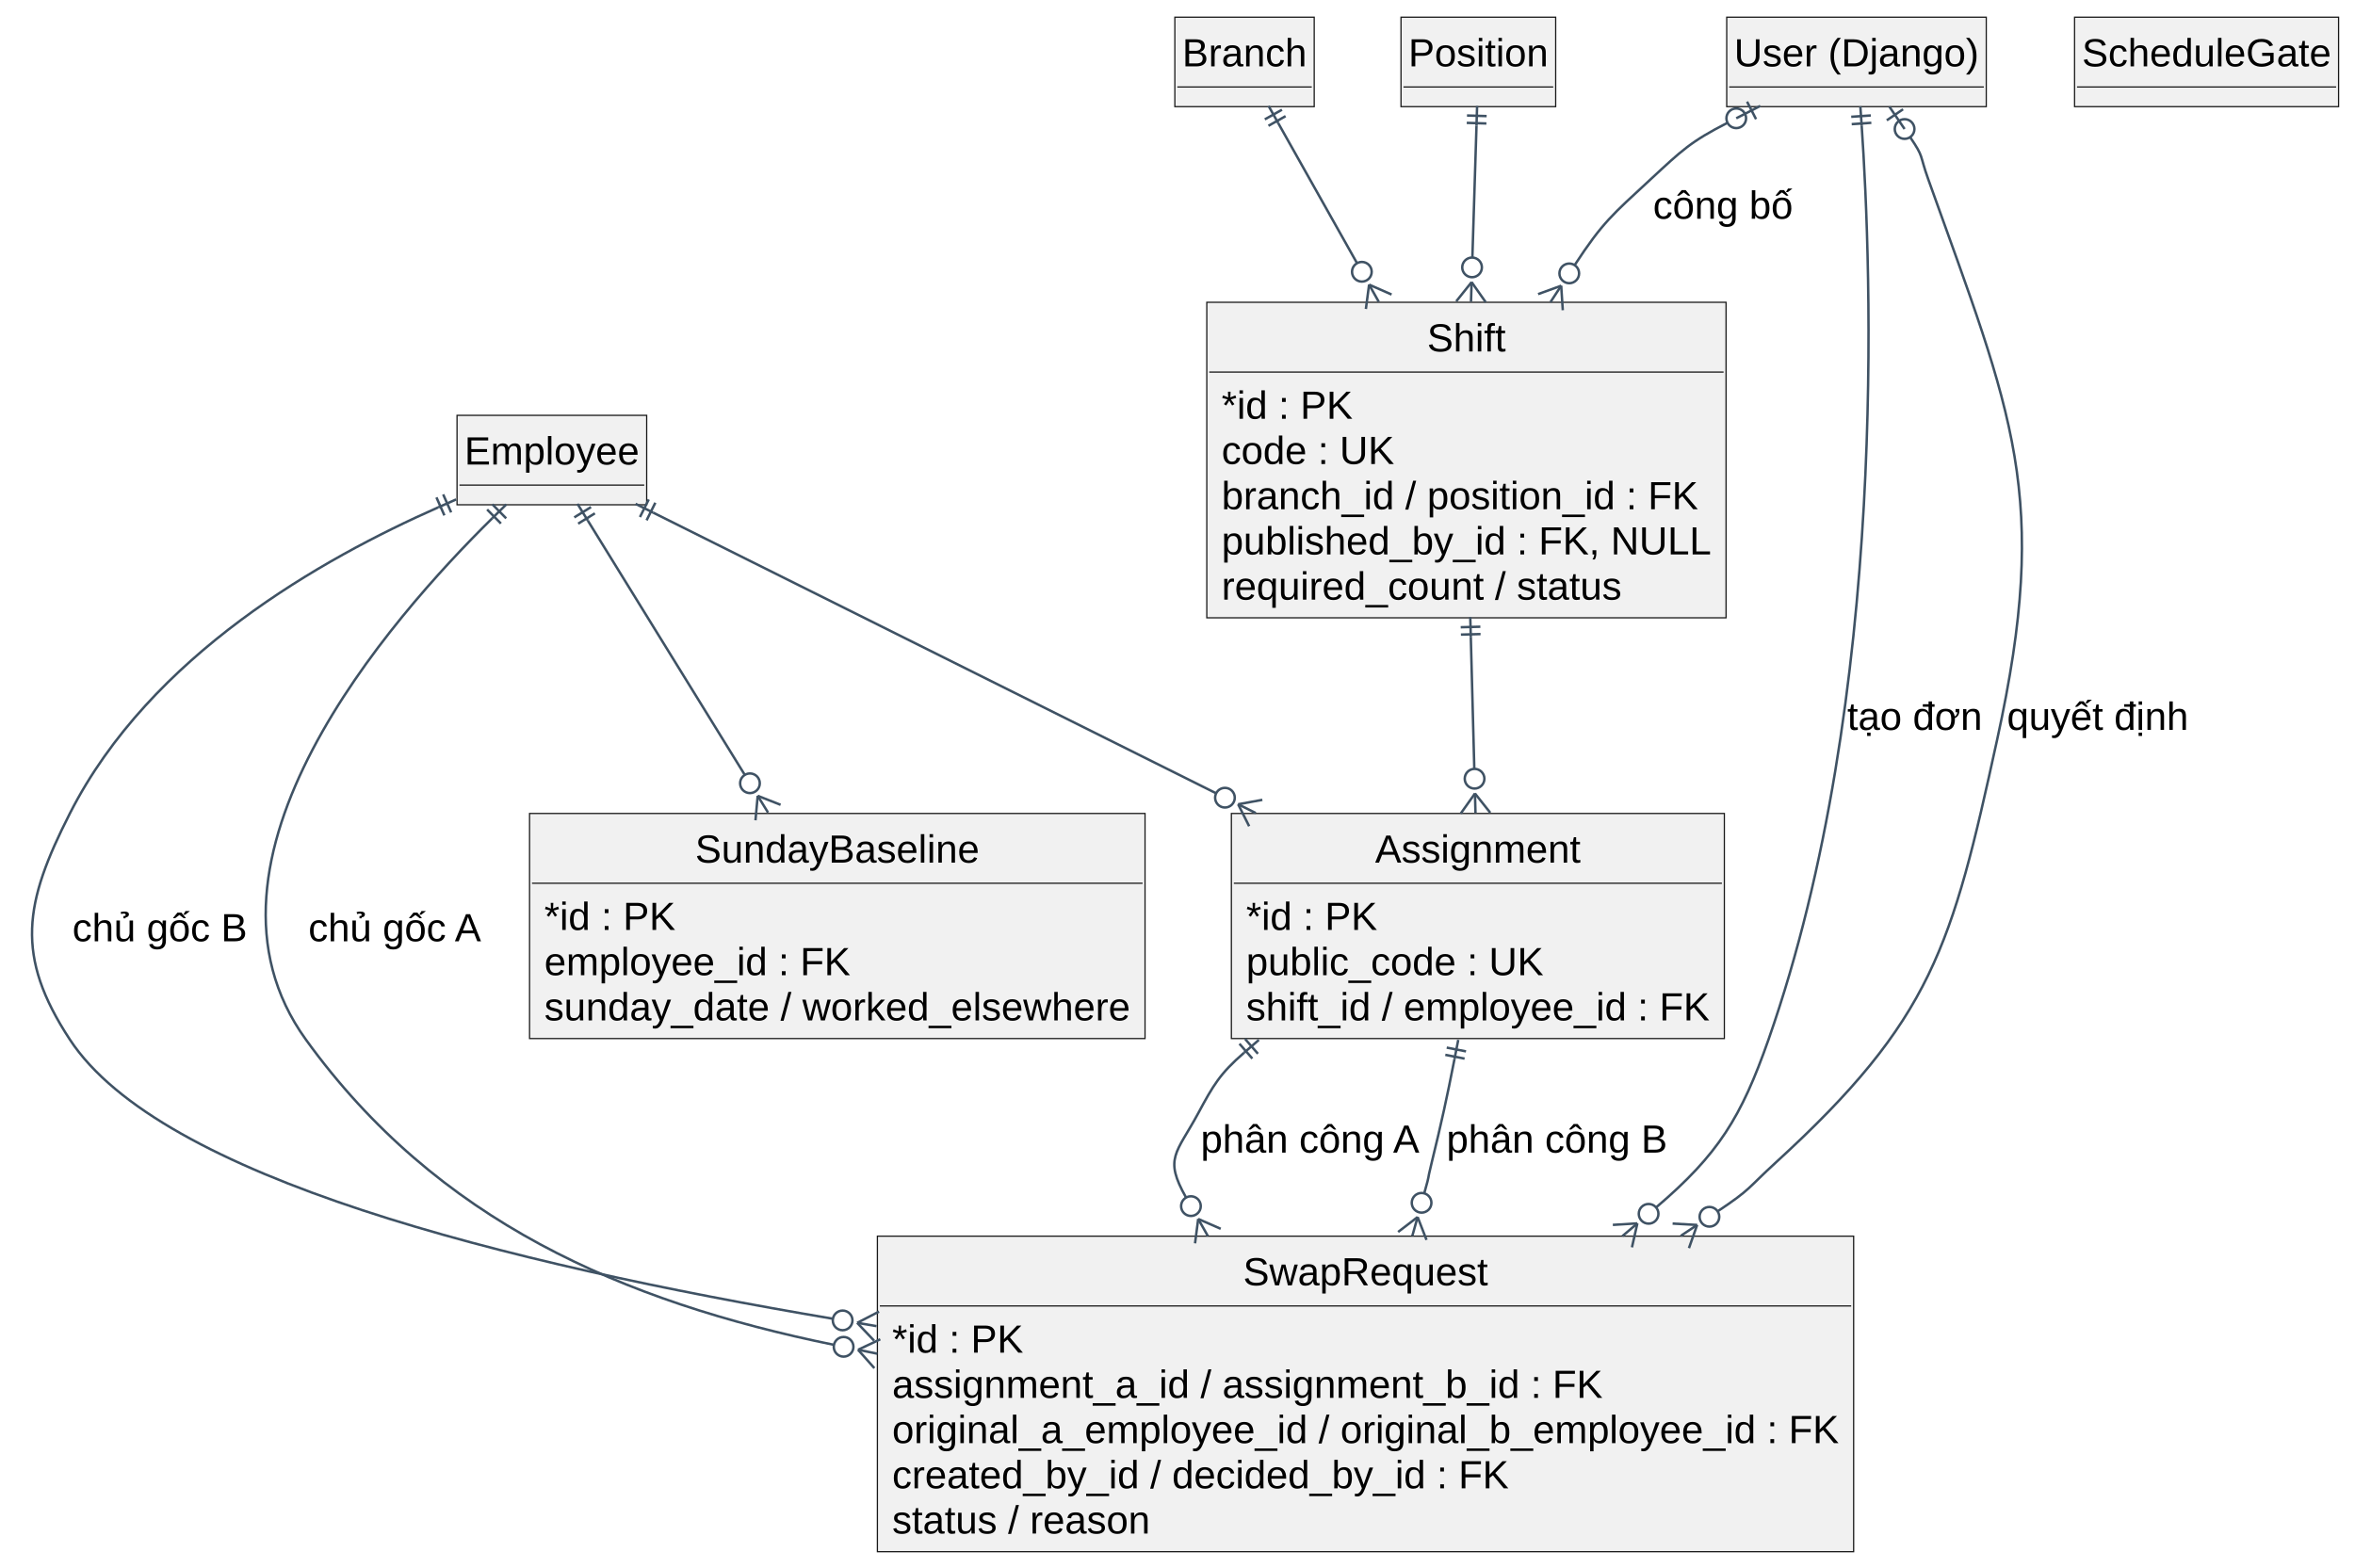
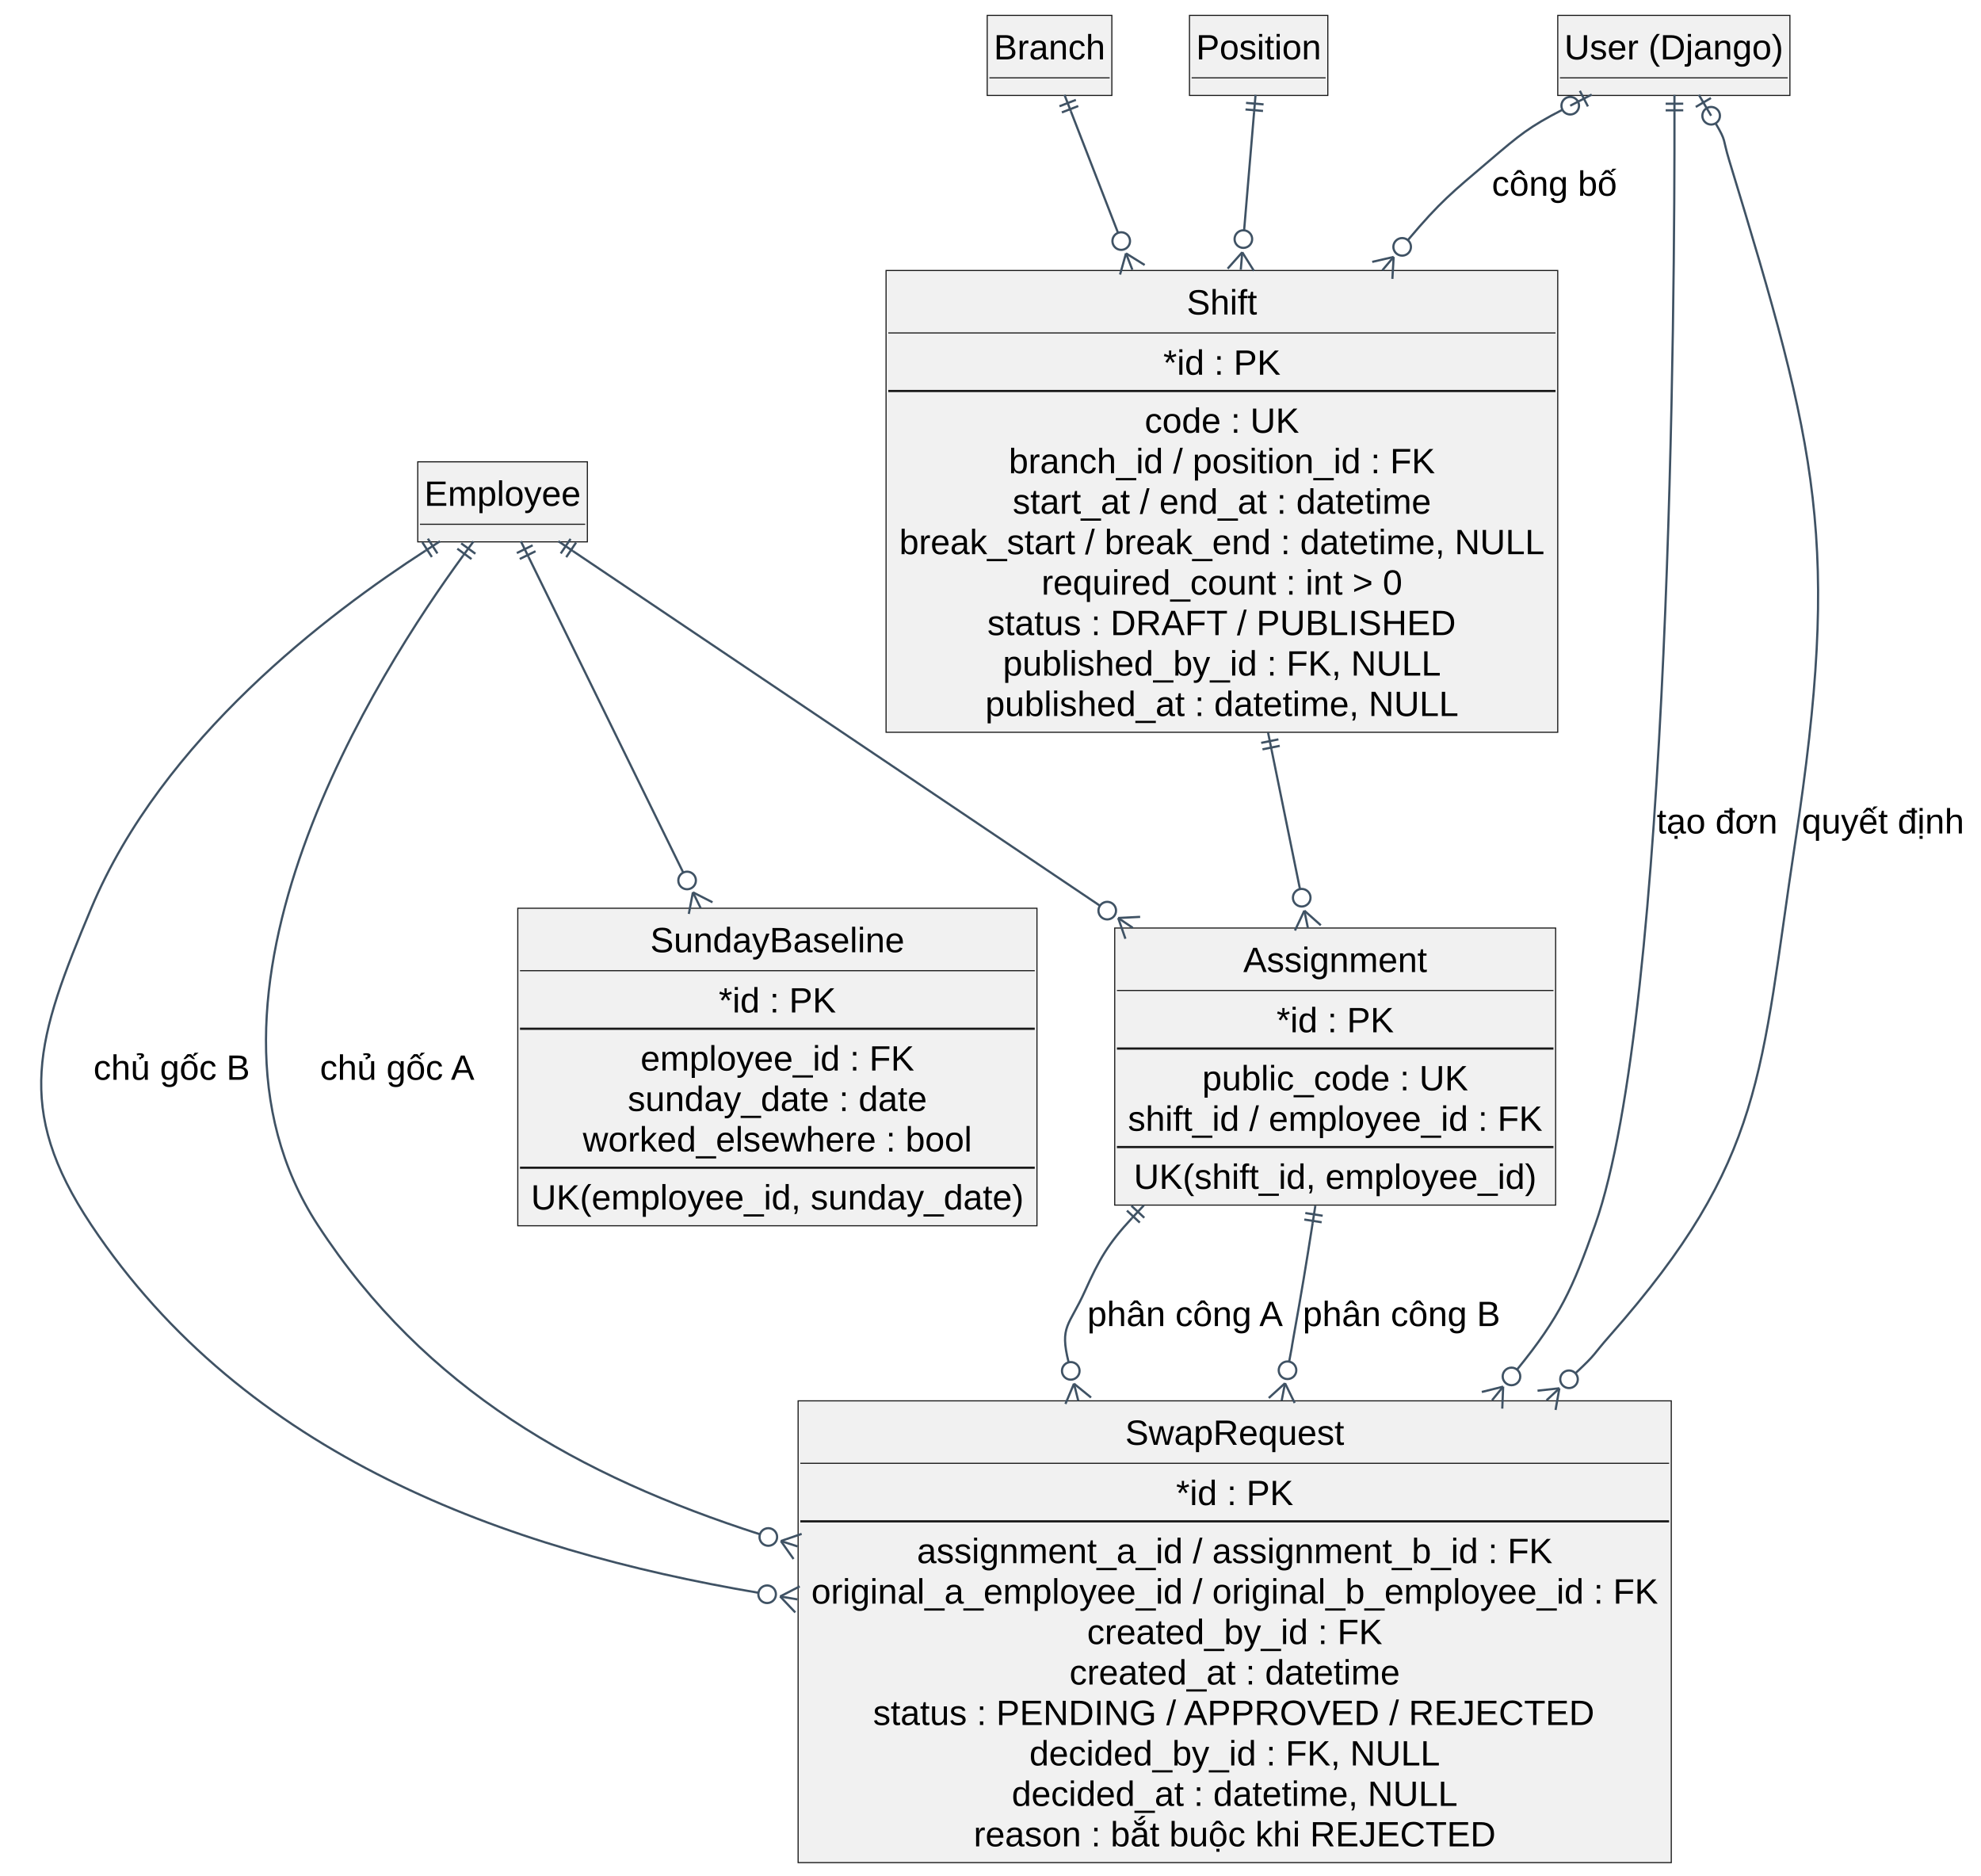
- <svg xmlns="http://www.w3.org/2000/svg" contentStyleType="text/css" data-diagram-type="CLASS" height="638px" preserveAspectRatio="none" style="width:958px;height:638px;background:#FFFFFF;" version="1.1" viewBox="0 0 958 638" width="958px" zoomAndPan="magnify">
+ <svg xmlns="http://www.w3.org/2000/svg" contentStyleType="text/css" data-diagram-type="CLASS" height="853px" preserveAspectRatio="none" style="width:901px;height:853px;background:#FFFFFF;" version="1.1" viewBox="0 0 901 853" width="901px" zoomAndPan="magnify">
  <defs />
  <g>
-     <g class="entity" data-entity="Branch" data-source-line="16" data-uid="ent0002" id="entity_Branch">
-       <rect fill="#F1F1F1" height="36.398" style="stroke:#181818;stroke-width:0.5;" width="56.695" x="477.92" y="7" />
-       <text fill="#000000" font-family="Arial" font-size="16" lengthAdjust="spacing" textLength="50.695" x="480.92" y="27.008">Branch</text>
-       <line style="stroke:#181818;stroke-width:0.5;" x1="478.92" x2="533.615" y1="35.398" y2="35.398" />
-     </g>
-     <g class="entity" data-entity="Position" data-source-line="17" data-uid="ent0003" id="entity_Position">
-       <rect fill="#F1F1F1" height="36.398" style="stroke:#181818;stroke-width:0.5;" width="62.922" x="569.92" y="7" />
-       <text fill="#000000" font-family="Arial" font-size="16" lengthAdjust="spacing" textLength="56.922" x="572.92" y="27.008">Position</text>
-       <line style="stroke:#181818;stroke-width:0.5;" x1="570.92" x2="631.842" y1="35.398" y2="35.398" />
-     </g>
-     <g class="entity" data-entity="Employee" data-source-line="18" data-uid="ent0004" id="entity_Employee">
-       <rect fill="#F1F1F1" height="36.398" style="stroke:#181818;stroke-width:0.5;" width="77.148" x="185.92" y="169" />
-       <text fill="#000000" font-family="Arial" font-size="16" lengthAdjust="spacing" textLength="71.148" x="188.92" y="189.008">Employee</text>
-       <line style="stroke:#181818;stroke-width:0.5;" x1="186.92" x2="262.068" y1="197.398" y2="197.398" />
-     </g>
-     <g class="entity" data-entity="U" data-source-line="19" data-uid="ent0005" id="entity_U">
-       <rect fill="#F1F1F1" height="36.398" style="stroke:#181818;stroke-width:0.5;" width="105.586" x="702.42" y="7" />
-       <text fill="#000000" font-family="Arial" font-size="16" lengthAdjust="spacing" textLength="99.586" x="705.42" y="27.008">User (Django)</text>
-       <line style="stroke:#181818;stroke-width:0.5;" x1="703.42" x2="807.006" y1="35.398" y2="35.398" />
-     </g>
-     <g class="entity" data-entity="Shift" data-source-line="20" data-uid="ent0006" id="entity_Shift">
-       <rect fill="#F1F1F1" height="128.391" style="stroke:#181818;stroke-width:0.5;" width="211.227" x="490.92" y="123" />
-       <text fill="#000000" font-family="Arial" font-size="16" lengthAdjust="spacing" textLength="32.016" x="580.525" y="143.008">Shift</text>
-       <line style="stroke:#181818;stroke-width:0.5;" x1="491.92" x2="701.147" y1="151.398" y2="151.398" />
-       <text fill="#000000" font-family="Arial" font-size="16" lengthAdjust="spacing" textLength="53.359" x="496.92" y="170.406">*id : PK</text>
-       <text fill="#000000" font-family="Arial" font-size="16" lengthAdjust="spacing" textLength="70.258" x="496.92" y="188.805">code : UK</text>
-       <text fill="#000000" font-family="Arial" font-size="16" lengthAdjust="spacing" textLength="193.891" x="496.92" y="207.203">branch_id / position_id : FK</text>
-       <text fill="#000000" font-family="Arial" font-size="16" lengthAdjust="spacing" textLength="199.227" x="496.92" y="225.602">published_by_id : FK, NULL</text>
-       <text fill="#000000" font-family="Arial" font-size="16" lengthAdjust="spacing" textLength="162.766" x="496.92" y="244">required_count / status</text>
-     </g>
-     <g class="entity" data-entity="Assignment" data-source-line="27" data-uid="ent0007" id="entity_Assignment">
-       <rect fill="#F1F1F1" height="91.594" style="stroke:#181818;stroke-width:0.5;" width="200.539" x="500.92" y="331" />
-       <text fill="#000000" font-family="Arial" font-size="16" lengthAdjust="spacing" textLength="83.594" x="559.393" y="351.008">Assignment</text>
-       <line style="stroke:#181818;stroke-width:0.5;" x1="501.92" x2="700.459" y1="359.398" y2="359.398" />
-       <text fill="#000000" font-family="Arial" font-size="16" lengthAdjust="spacing" textLength="53.359" x="506.92" y="378.406">*id : PK</text>
-       <text fill="#000000" font-family="Arial" font-size="16" lengthAdjust="spacing" textLength="120.961" x="506.92" y="396.805">public_code : UK</text>
-       <text fill="#000000" font-family="Arial" font-size="16" lengthAdjust="spacing" textLength="188.539" x="506.92" y="415.203">shift_id / employee_id : FK</text>
-     </g>
-     <g class="entity" data-entity="SwapRequest" data-source-line="32" data-uid="ent0008" id="entity_SwapRequest">
-       <rect fill="#F1F1F1" height="128.391" style="stroke:#181818;stroke-width:0.5;" width="397.133" x="356.92" y="503" />
-       <text fill="#000000" font-family="Arial" font-size="16" lengthAdjust="spacing" textLength="99.617" x="505.678" y="523.008">SwapRequest</text>
-       <line style="stroke:#181818;stroke-width:0.5;" x1="357.92" x2="753.053" y1="531.398" y2="531.398" />
-       <text fill="#000000" font-family="Arial" font-size="16" lengthAdjust="spacing" textLength="53.359" x="362.92" y="550.406">*id : PK</text>
-       <text fill="#000000" font-family="Arial" font-size="16" lengthAdjust="spacing" textLength="289.055" x="362.92" y="568.805">assignment_a_id / assignment_b_id : FK</text>
-       <text fill="#000000" font-family="Arial" font-size="16" lengthAdjust="spacing" textLength="385.133" x="362.92" y="587.203">original_a_employee_id / original_b_employee_id : FK</text>
-       <text fill="#000000" font-family="Arial" font-size="16" lengthAdjust="spacing" textLength="250.828" x="362.92" y="605.602">created_by_id / decided_by_id : FK</text>
-       <text fill="#000000" font-family="Arial" font-size="16" lengthAdjust="spacing" textLength="104.945" x="362.92" y="624">status / reason</text>
-     </g>
-     <g class="entity" data-entity="SundayBaseline" data-source-line="39" data-uid="ent0009" id="entity_SundayBaseline">
-       <rect fill="#F1F1F1" height="91.594" style="stroke:#181818;stroke-width:0.5;" width="250.375" x="215.42" y="331" />
-       <text fill="#000000" font-family="Arial" font-size="16" lengthAdjust="spacing" textLength="115.641" x="282.787" y="351.008">SundayBaseline</text>
-       <line style="stroke:#181818;stroke-width:0.5;" x1="216.42" x2="464.795" y1="359.398" y2="359.398" />
-       <text fill="#000000" font-family="Arial" font-size="16" lengthAdjust="spacing" textLength="53.359" x="221.42" y="378.406">*id : PK</text>
-       <text fill="#000000" font-family="Arial" font-size="16" lengthAdjust="spacing" textLength="124.508" x="221.42" y="396.805">employee_id : FK</text>
-       <text fill="#000000" font-family="Arial" font-size="16" lengthAdjust="spacing" textLength="238.375" x="221.42" y="415.203">sunday_date / worked_elsewhere</text>
-     </g>
-     <g class="entity" data-entity="ScheduleGate" data-source-line="44" data-uid="ent0010" id="entity_ScheduleGate">
-       <rect fill="#F1F1F1" height="36.398" style="stroke:#181818;stroke-width:0.5;" width="107.406" x="843.92" y="7" />
-       <text fill="#000000" font-family="Arial" font-size="16" lengthAdjust="spacing" textLength="101.406" x="846.92" y="27.008">ScheduleGate</text>
-       <line style="stroke:#181818;stroke-width:0.5;" x1="844.92" x2="950.326" y1="35.398" y2="35.398" />
-     </g>
-     <g class="link" data-entity-1="Branch" data-entity-2="Shift" data-source-line="47" data-uid="lnk11" id="link_Branch_Shift">
-       <path codeLine="47" d="M519.971,50.093 C530.671,69.123 535.835,78.302 552.035,107.102" fill="none" id="Branch-Shift" style="stroke:#3F5264;stroke-width:1;" />
-       <line style="stroke:#3F5264;stroke-width:1;" x1="514.524" x2="521.497" y1="48.567" y2="44.646" />
-       <line style="stroke:#3F5264;stroke-width:1;" x1="515.994" x2="522.967" y1="51.182" y2="47.261" />
-       <line style="stroke:#3F5264;stroke-width:1;" x1="519.971" x2="516.05" y1="50.093" y2="43.12" />
-       <line style="stroke:#3F5264;stroke-width:1;" x1="556.938" x2="566.09" y1="115.817" y2="119.848" />
-       <line style="stroke:#3F5264;stroke-width:1;" x1="556.938" x2="555.63" y1="115.817" y2="125.732" />
-       <line style="stroke:#3F5264;stroke-width:1;" x1="556.938" x2="560.86" y1="115.817" y2="122.79" />
-       <ellipse cx="553.996" cy="110.588" fill="none" rx="4" ry="4" style="stroke:#3F5264;stroke-width:1;" />
-     </g>
-     <g class="link" data-entity-1="Position" data-entity-2="Shift" data-source-line="48" data-uid="lnk12" id="link_Position_Shift">
-       <path codeLine="48" d="M600.632,51.116 C600.042,70.146 599.852,75.999 598.952,104.799" fill="none" id="Position-Shift" style="stroke:#3F5264;stroke-width:1;" />
-       <line style="stroke:#3F5264;stroke-width:1;" x1="596.758" x2="604.754" y1="46.994" y2="47.242" />
-       <line style="stroke:#3F5264;stroke-width:1;" x1="596.665" x2="604.661" y1="49.993" y2="50.241" />
-       <line style="stroke:#3F5264;stroke-width:1;" x1="600.632" x2="600.88" y1="51.116" y2="43.12" />
-       <line style="stroke:#3F5264;stroke-width:1;" x1="598.64" x2="604.387" y1="114.794" y2="122.977" />
-       <line style="stroke:#3F5264;stroke-width:1;" x1="598.64" x2="592.393" y1="114.794" y2="122.603" />
-       <line style="stroke:#3F5264;stroke-width:1;" x1="598.64" x2="598.39" y1="114.794" y2="122.79" />
-       <ellipse cx="598.827" cy="108.797" fill="none" rx="4" ry="4" style="stroke:#3F5264;stroke-width:1;" />
-     </g>
-     <g class="link" data-entity-1="U" data-entity-2="Shift" data-source-line="49" data-uid="lnk13" id="link_U_Shift">
-       <path codeLine="49" d="M702.739,49.957 C687.699,57.687 684.41,60.96 671.42,73 C655.96,87.33 651.995,90.381 640.555,107.891" fill="none" id="U-Shift" style="stroke:#3F5264;stroke-width:1;" />
-       <line style="stroke:#3F5264;stroke-width:1;" x1="706.297" x2="716.08" y1="48.128" y2="43.1" />
-       <ellipse cx="706.297" cy="48.128" fill="none" rx="4" ry="4" style="stroke:#3F5264;stroke-width:1;" />
-       <line style="stroke:#3F5264;stroke-width:1;" x1="710.694" x2="714.351" y1="41.371" y2="48.486" />
-       <line style="stroke:#3F5264;stroke-width:1;" x1="635.086" x2="635.733" y1="116.263" y2="126.242" />
-       <line style="stroke:#3F5264;stroke-width:1;" x1="635.086" x2="625.687" y1="116.263" y2="119.678" />
-       <line style="stroke:#3F5264;stroke-width:1;" x1="635.086" x2="630.71" y1="116.263" y2="122.96" />
-       <ellipse cx="638.367" cy="111.24" fill="none" rx="4" ry="4" style="stroke:#3F5264;stroke-width:1;" />
-       <text fill="#000000" font-family="Arial" font-size="16" lengthAdjust="spacing" textLength="56.938" x="672.42" y="89.008">công bố</text>
-     </g>
-     <g class="link" data-entity-1="Shift" data-entity-2="Assignment" data-source-line="50" data-uid="lnk14" id="link_Shift_Assignment">
-       <path codeLine="50" d="M598.311,259.117 C599.001,285.257 599.098,288.986 599.738,312.866" fill="none" id="Shift-Assignment" style="stroke:#3F5264;stroke-width:1;" />
-       <line style="stroke:#3F5264;stroke-width:1;" x1="594.207" x2="602.204" y1="255.224" y2="255.013" />
-       <line style="stroke:#3F5264;stroke-width:1;" x1="594.286" x2="602.283" y1="258.223" y2="258.012" />
-       <line style="stroke:#3F5264;stroke-width:1;" x1="598.311" x2="598.1" y1="259.117" y2="251.12" />
-       <line style="stroke:#3F5264;stroke-width:1;" x1="600.006" x2="606.218" y1="322.863" y2="330.699" />
-       <line style="stroke:#3F5264;stroke-width:1;" x1="600.006" x2="594.222" y1="322.863" y2="331.021" />
-       <line style="stroke:#3F5264;stroke-width:1;" x1="600.006" x2="600.22" y1="322.863" y2="330.86" />
-       <ellipse cx="599.845" cy="316.865" fill="none" rx="4" ry="4" style="stroke:#3F5264;stroke-width:1;" />
-     </g>
-     <g class="link" data-entity-1="Employee" data-entity-2="Assignment" data-source-line="51" data-uid="lnk15" id="link_Employee_Assignment">
-       <path codeLine="51" d="M265.7,208.59 C322.159,236.74 413.572,282.327 494.722,322.797" fill="none" id="Employee-Assignment" style="stroke:#3F5264;stroke-width:1;" />
-       <line style="stroke:#3F5264;stroke-width:1;" x1="260.335" x2="263.904" y1="210.385" y2="203.225" />
-       <line style="stroke:#3F5264;stroke-width:1;" x1="263.02" x2="266.589" y1="211.723" y2="204.564" />
-       <line style="stroke:#3F5264;stroke-width:1;" x1="265.7" x2="258.54" y1="208.59" y2="205.02" />
-       <line style="stroke:#3F5264;stroke-width:1;" x1="503.671" x2="513.508" y1="327.26" y2="325.461" />
-       <line style="stroke:#3F5264;stroke-width:1;" x1="503.671" x2="508.152" y1="327.26" y2="336.199" />
-       <line style="stroke:#3F5264;stroke-width:1;" x1="503.671" x2="510.83" y1="327.26" y2="330.83" />
-       <ellipse cx="498.301" cy="324.582" fill="none" rx="4" ry="4" style="stroke:#3F5264;stroke-width:1;" />
-     </g>
-     <g class="link" data-entity-1="Employee" data-entity-2="SundayBaseline" data-source-line="52" data-uid="lnk16" id="link_Employee_SundayBaseline">
-       <path codeLine="52" d="M239.12,211.829 C256.46,239.939 278.007,274.852 302.977,315.312" fill="none" id="Employee-SundayBaseline" style="stroke:#3F5264;stroke-width:1;" />
-       <line style="stroke:#3F5264;stroke-width:1;" x1="233.616" x2="240.424" y1="210.524" y2="206.324" />
-       <line style="stroke:#3F5264;stroke-width:1;" x1="235.191" x2="242" y1="213.078" y2="208.878" />
-       <line style="stroke:#3F5264;stroke-width:1;" x1="239.12" x2="234.92" y1="211.829" y2="205.02" />
-       <line style="stroke:#3F5264;stroke-width:1;" x1="308.228" x2="317.536" y1="323.822" y2="327.479" />
-       <line style="stroke:#3F5264;stroke-width:1;" x1="308.228" x2="307.324" y1="323.822" y2="333.781" />
-       <line style="stroke:#3F5264;stroke-width:1;" x1="308.228" x2="312.43" y1="323.822" y2="330.63" />
-       <ellipse cx="305.077" cy="318.716" fill="none" rx="4" ry="4" style="stroke:#3F5264;stroke-width:1;" />
-     </g>
-     <g class="link" data-entity-1="Assignment" data-entity-2="SwapRequest" data-source-line="53" data-uid="lnk17" id="link_Assignment_SwapRequest">
-       <path codeLine="53" d="M506.07,428.375 C496.19,436.955 493.55,441.63 487.42,453 C478.56,469.43 473.372,471.186 482.492,487.296" fill="none" id="Assignment-SwapRequest" style="stroke:#3F5264;stroke-width:1;" />
-       <line style="stroke:#3F5264;stroke-width:1;" x1="506.467" x2="511.713" y1="422.733" y2="428.773" />
-       <line style="stroke:#3F5264;stroke-width:1;" x1="504.202" x2="509.447" y1="424.7" y2="430.74" />
-       <line style="stroke:#3F5264;stroke-width:1;" x1="506.07" x2="512.11" y1="428.375" y2="423.13" />
-       <line style="stroke:#3F5264;stroke-width:1;" x1="487.419" x2="496.581" y1="495.998" y2="500.004" />
-       <line style="stroke:#3F5264;stroke-width:1;" x1="487.419" x2="486.139" y1="495.998" y2="505.916" />
-       <line style="stroke:#3F5264;stroke-width:1;" x1="487.419" x2="491.36" y1="495.998" y2="502.96" />
-       <ellipse cx="484.463" cy="490.777" fill="none" rx="4" ry="4" style="stroke:#3F5264;stroke-width:1;" />
-       <text fill="#000000" font-family="Arial" font-size="16" lengthAdjust="spacing" textLength="89.852" x="488.42" y="469.008">phân công A</text>
-     </g>
-     <g class="link" data-entity-1="Assignment" data-entity-2="SwapRequest" data-source-line="54" data-uid="lnk18" id="link_Assignment_SwapRequest">
-       <path codeLine="54" d="M591.673,430.971 C588.573,446.801 586.38,456.83 582.42,473 C580.04,482.72 582.161,475.606 579.371,485.576" fill="none" id="Assignment-SwapRequest-1" style="stroke:#3F5264;stroke-width:1;" />
-       <line style="stroke:#3F5264;stroke-width:1;" x1="588.516" x2="596.367" y1="426.277" y2="427.814" />
-       <line style="stroke:#3F5264;stroke-width:1;" x1="587.939" x2="595.79" y1="429.221" y2="430.758" />
-       <line style="stroke:#3F5264;stroke-width:1;" x1="591.673" x2="593.21" y1="430.971" y2="423.12" />
-       <line style="stroke:#3F5264;stroke-width:1;" x1="576.676" x2="580.298" y1="495.206" y2="504.527" />
-       <line style="stroke:#3F5264;stroke-width:1;" x1="576.676" x2="568.742" y1="495.206" y2="501.293" />
-       <line style="stroke:#3F5264;stroke-width:1;" x1="576.676" x2="574.52" y1="495.206" y2="502.91" />
-       <ellipse cx="578.293" cy="489.428" fill="none" rx="4" ry="4" style="stroke:#3F5264;stroke-width:1;" />
-       <text fill="#000000" font-family="Arial" font-size="16" lengthAdjust="spacing" textLength="89.852" x="588.42" y="469.008">phân công B</text>
-     </g>
-     <g class="link" data-entity-1="Employee" data-entity-2="SwapRequest" data-source-line="55" data-uid="lnk19" id="link_Employee_SwapRequest">
-       <path codeLine="55" d="M200.253,210.876 C158.873,251.666 72,350.38 124.42,423 C177.77,496.91 253.215,529.623 339.255,547.223" fill="none" id="Employee-SwapRequest" style="stroke:#3F5264;stroke-width:1;" />
-       <line style="stroke:#3F5264;stroke-width:1;" x1="200.293" x2="205.909" y1="205.219" y2="210.917" />
-       <line style="stroke:#3F5264;stroke-width:1;" x1="198.157" x2="203.773" y1="207.325" y2="213.023" />
-       <line style="stroke:#3F5264;stroke-width:1;" x1="200.253" x2="205.95" y1="210.876" y2="205.26" />
-       <line style="stroke:#3F5264;stroke-width:1;" x1="349.052" x2="358.092" y1="549.227" y2="544.952" />
-       <line style="stroke:#3F5264;stroke-width:1;" x1="349.052" x2="355.688" y1="549.227" y2="556.708" />
-       <line style="stroke:#3F5264;stroke-width:1;" x1="349.052" x2="356.89" y1="549.227" y2="550.83" />
-       <ellipse cx="343.174" cy="548.024" fill="none" rx="4" ry="4" style="stroke:#3F5264;stroke-width:1;" />
-       <text fill="#000000" font-family="Arial" font-size="16" lengthAdjust="spacing" textLength="71.156" x="125.42" y="383.008">chủ gốc A</text>
-     </g>
-     <g class="link" data-entity-1="Employee" data-entity-2="SwapRequest" data-source-line="56" data-uid="lnk20" id="link_Employee_SwapRequest">
-       <path codeLine="56" d="M178.244,206.456 C131.124,227.296 61.25,266.41 28.42,331 C9.89,367.45 6,388.81 28.42,423 C65.29,479.24 205.412,514.06 338.832,536.61" fill="none" id="Employee-SwapRequest-1" style="stroke:#3F5264;stroke-width:1;" />
-       <line style="stroke:#3F5264;stroke-width:1;" x1="180.284" x2="183.52" y1="201.18" y2="208.496" />
-       <line style="stroke:#3F5264;stroke-width:1;" x1="177.54" x2="180.776" y1="202.393" y2="209.71" />
-       <line style="stroke:#3F5264;stroke-width:1;" x1="178.244" x2="185.56" y1="206.456" y2="203.22" />
-       <line style="stroke:#3F5264;stroke-width:1;" x1="348.692" x2="357.58" y1="538.277" y2="533.694" />
-       <line style="stroke:#3F5264;stroke-width:1;" x1="348.692" x2="355.58" y1="538.277" y2="545.526" />
-       <line style="stroke:#3F5264;stroke-width:1;" x1="348.692" x2="356.58" y1="538.277" y2="539.61" />
-       <ellipse cx="342.776" cy="537.277" fill="none" rx="4" ry="4" style="stroke:#3F5264;stroke-width:1;" />
-       <text fill="#000000" font-family="Arial" font-size="16" lengthAdjust="spacing" textLength="71.156" x="29.42" y="383.008">chủ gốc B</text>
-     </g>
-     <g class="link" data-entity-1="U" data-entity-2="SwapRequest" data-source-line="57" data-uid="lnk21" id="link_U_SwapRequest">
-       <path codeLine="57" d="M757.326,51.241 C761.186,107.701 768.38,283.22 719.42,423 C708.37,454.55 699.068,469.714 673.688,491.314" fill="none" id="U-SwapRequest" style="stroke:#3F5264;stroke-width:1;" />
-       <line style="stroke:#3F5264;stroke-width:1;" x1="753.062" x2="761.043" y1="47.523" y2="46.978" />
-       <line style="stroke:#3F5264;stroke-width:1;" x1="753.267" x2="761.248" y1="50.517" y2="49.971" />
-       <line style="stroke:#3F5264;stroke-width:1;" x1="757.326" x2="756.78" y1="51.241" y2="43.26" />
-       <line style="stroke:#3F5264;stroke-width:1;" x1="666.072" x2="663.869" y1="497.795" y2="507.549" />
-       <line style="stroke:#3F5264;stroke-width:1;" x1="666.072" x2="656.091" y1="497.795" y2="498.411" />
-       <line style="stroke:#3F5264;stroke-width:1;" x1="666.072" x2="659.98" y1="497.795" y2="502.98" />
-       <ellipse cx="670.642" cy="493.906" fill="none" rx="4" ry="4" style="stroke:#3F5264;stroke-width:1;" />
-       <text fill="#000000" font-family="Arial" font-size="16" lengthAdjust="spacing" textLength="54.977" x="751.42" y="297.008">tạo đơn</text>
-     </g>
-     <g class="link" data-entity-1="U" data-entity-2="SwapRequest" data-source-line="58" data-uid="lnk22" id="link_U_SwapRequest">
-       <path codeLine="58" d="M777.025,55.804 C782.805,64.304 780.67,62.53 784.42,73 C818.79,169.14 834.22,201.26 812.42,301 C794,385.29 786.08,414.77 722.42,473 C710.66,483.75 712.435,483.768 698.715,492.898" fill="none" id="U-SwapRequest-1" style="stroke:#3F5264;stroke-width:1;" />
-       <line style="stroke:#3F5264;stroke-width:1;" x1="774.775" x2="768.59" y1="52.496" y2="43.4" />
-       <ellipse cx="774.775" cy="52.496" fill="none" rx="4" ry="4" style="stroke:#3F5264;stroke-width:1;" />
-       <line style="stroke:#3F5264;stroke-width:1;" x1="767.532" x2="774.147" y1="48.957" y2="44.459" />
-       <line style="stroke:#3F5264;stroke-width:1;" x1="690.39" x2="687.054" y1="498.438" y2="507.865" />
-       <line style="stroke:#3F5264;stroke-width:1;" x1="690.39" x2="680.406" y1="498.438" y2="497.875" />
-       <line style="stroke:#3F5264;stroke-width:1;" x1="690.39" x2="683.73" y1="498.438" y2="502.87" />
-       <ellipse cx="695.385" cy="495.114" fill="none" rx="4" ry="4" style="stroke:#3F5264;stroke-width:1;" />
-       <text fill="#000000" font-family="Arial" font-size="16" lengthAdjust="spacing" textLength="73.836" x="816.42" y="297.008">quyết định</text>
+     <g class="entity" data-entity="Branch" data-source-line="19" data-uid="ent0002" id="entity_Branch">
+       <rect fill="#F1F1F1" height="36.398" style="stroke:#181818;stroke-width:0.5;" width="56.695" x="449" y="7" />
+       <text fill="#000000" font-family="Arial" font-size="16" lengthAdjust="spacing" textLength="50.695" x="452" y="27.008">Branch</text>
+       <line style="stroke:#181818;stroke-width:0.5;" x1="450" x2="504.695" y1="35.398" y2="35.398" />
+     </g>
+     <g class="entity" data-entity="Position" data-source-line="20" data-uid="ent0003" id="entity_Position">
+       <rect fill="#F1F1F1" height="36.398" style="stroke:#181818;stroke-width:0.5;" width="62.922" x="541" y="7" />
+       <text fill="#000000" font-family="Arial" font-size="16" lengthAdjust="spacing" textLength="56.922" x="544" y="27.008">Position</text>
+       <line style="stroke:#181818;stroke-width:0.5;" x1="542" x2="602.922" y1="35.398" y2="35.398" />
+     </g>
+     <g class="entity" data-entity="Employee" data-source-line="21" data-uid="ent0004" id="entity_Employee">
+       <rect fill="#F1F1F1" height="36.398" style="stroke:#181818;stroke-width:0.5;" width="77.148" x="190" y="210" />
+       <text fill="#000000" font-family="Arial" font-size="16" lengthAdjust="spacing" textLength="71.148" x="193" y="230.008">Employee</text>
+       <line style="stroke:#181818;stroke-width:0.5;" x1="191" x2="266.148" y1="238.398" y2="238.398" />
+     </g>
+     <g class="entity" data-entity="U" data-source-line="22" data-uid="ent0005" id="entity_U">
+       <rect fill="#F1F1F1" height="36.398" style="stroke:#181818;stroke-width:0.5;" width="105.586" x="708.5" y="7" />
+       <text fill="#000000" font-family="Arial" font-size="16" lengthAdjust="spacing" textLength="99.586" x="711.5" y="27.008">User (Django)</text>
+       <line style="stroke:#181818;stroke-width:0.5;" x1="709.5" x2="813.086" y1="35.398" y2="35.398" />
+     </g>
+     <g class="entity" data-entity="Shift" data-source-line="23" data-uid="ent0006" id="entity_Shift">
+       <rect fill="#F1F1F1" height="209.984" style="stroke:#181818;stroke-width:0.5;" width="305.492" x="403" y="123" />
+       <text fill="#000000" font-family="Arial" font-size="16" lengthAdjust="spacing" textLength="32.016" x="539.738" y="143.008">Shift</text>
+       <line style="stroke:#181818;stroke-width:0.5;" x1="404" x2="707.492" y1="151.398" y2="151.398" />
+       <text fill="#000000" font-family="Arial" font-size="16" lengthAdjust="spacing" textLength="53.359" x="529.066" y="170.406">*id : PK</text>
+       <line style="stroke:#181818;stroke-width:1;" x1="404" x2="707.492" y1="177.797" y2="177.797" />
+       <text fill="#000000" font-family="Arial" font-size="16" lengthAdjust="spacing" textLength="70.258" x="520.617" y="196.805">code : UK</text>
+       <text fill="#000000" font-family="Arial" font-size="16" lengthAdjust="spacing" textLength="193.891" x="458.801" y="215.203">branch_id / position_id : FK</text>
+       <text fill="#000000" font-family="Arial" font-size="16" lengthAdjust="spacing" textLength="190.336" x="460.578" y="233.602">start_at / end_at : datetime</text>
+       <text fill="#000000" font-family="Arial" font-size="16" lengthAdjust="spacing" textLength="293.492" x="409" y="252">break_start / break_end : datetime, NULL</text>
+       <text fill="#000000" font-family="Arial" font-size="16" lengthAdjust="spacing" textLength="164.109" x="473.691" y="270.398">required_count : int &gt; 0</text>
+       <text fill="#000000" font-family="Arial" font-size="16" lengthAdjust="spacing" textLength="213.383" x="449.055" y="288.797">status : DRAFT / PUBLISHED</text>
+       <text fill="#000000" font-family="Arial" font-size="16" lengthAdjust="spacing" textLength="199.227" x="456.133" y="307.195">published_by_id : FK, NULL</text>
+       <text fill="#000000" font-family="Arial" font-size="16" lengthAdjust="spacing" textLength="215.242" x="448.125" y="325.594">published_at : datetime, NULL</text>
+     </g>
+     <g class="entity" data-entity="Assignment" data-source-line="35" data-uid="ent0007" id="entity_Assignment">
+       <rect fill="#F1F1F1" height="125.992" style="stroke:#181818;stroke-width:0.5;" width="200.539" x="507" y="422" />
+       <text fill="#000000" font-family="Arial" font-size="16" lengthAdjust="spacing" textLength="83.594" x="565.473" y="442.008">Assignment</text>
+       <line style="stroke:#181818;stroke-width:0.5;" x1="508" x2="706.539" y1="450.398" y2="450.398" />
+       <text fill="#000000" font-family="Arial" font-size="16" lengthAdjust="spacing" textLength="53.359" x="580.59" y="469.406">*id : PK</text>
+       <line style="stroke:#181818;stroke-width:1;" x1="508" x2="706.539" y1="476.797" y2="476.797" />
+       <text fill="#000000" font-family="Arial" font-size="16" lengthAdjust="spacing" textLength="120.961" x="546.789" y="495.805">public_code : UK</text>
+       <text fill="#000000" font-family="Arial" font-size="16" lengthAdjust="spacing" textLength="188.539" x="513" y="514.203">shift_id / employee_id : FK</text>
+       <line style="stroke:#181818;stroke-width:1;" x1="508" x2="706.539" y1="521.594" y2="521.594" />
+       <text fill="#000000" font-family="Arial" font-size="16" lengthAdjust="spacing" textLength="183.195" x="515.672" y="540.602">UK(shift_id, employee_id)</text>
+     </g>
+     <g class="entity" data-entity="SwapRequest" data-source-line="43" data-uid="ent0008" id="entity_SwapRequest">
+       <rect fill="#F1F1F1" height="209.984" style="stroke:#181818;stroke-width:0.5;" width="397.133" x="363" y="637" />
+       <text fill="#000000" font-family="Arial" font-size="16" lengthAdjust="spacing" textLength="99.617" x="511.758" y="657.008">SwapRequest</text>
+       <line style="stroke:#181818;stroke-width:0.5;" x1="364" x2="759.133" y1="665.398" y2="665.398" />
+       <text fill="#000000" font-family="Arial" font-size="16" lengthAdjust="spacing" textLength="53.359" x="534.887" y="684.406">*id : PK</text>
+       <line style="stroke:#181818;stroke-width:1;" x1="364" x2="759.133" y1="691.797" y2="691.797" />
+       <text fill="#000000" font-family="Arial" font-size="16" lengthAdjust="spacing" textLength="289.055" x="417.039" y="710.805">assignment_a_id / assignment_b_id : FK</text>
+       <text fill="#000000" font-family="Arial" font-size="16" lengthAdjust="spacing" textLength="385.133" x="369" y="729.203">original_a_employee_id / original_b_employee_id : FK</text>
+       <text fill="#000000" font-family="Arial" font-size="16" lengthAdjust="spacing" textLength="134.297" x="494.418" y="747.602">created_by_id : FK</text>
+       <text fill="#000000" font-family="Arial" font-size="16" lengthAdjust="spacing" textLength="150.312" x="486.41" y="766">created_at : datetime</text>
+       <text fill="#000000" font-family="Arial" font-size="16" lengthAdjust="spacing" textLength="328.961" x="397.086" y="784.398">status : PENDING / APPROVED / REJECTED</text>
+       <text fill="#000000" font-family="Arial" font-size="16" lengthAdjust="spacing" textLength="186.773" x="468.18" y="802.797">decided_by_id : FK, NULL</text>
+       <text fill="#000000" font-family="Arial" font-size="16" lengthAdjust="spacing" textLength="202.789" x="460.172" y="821.195">decided_at : datetime, NULL</text>
+       <text fill="#000000" font-family="Arial" font-size="16" lengthAdjust="spacing" textLength="237.438" x="442.848" y="839.594">reason : bắt buộc khi REJECTED</text>
+     </g>
+     <g class="entity" data-entity="SundayBaseline" data-source-line="55" data-uid="ent0009" id="entity_SundayBaseline">
+       <rect fill="#F1F1F1" height="144.391" style="stroke:#181818;stroke-width:0.5;" width="236.133" x="235.5" y="413" />
+       <text fill="#000000" font-family="Arial" font-size="16" lengthAdjust="spacing" textLength="115.641" x="295.746" y="433.008">SundayBaseline</text>
+       <line style="stroke:#181818;stroke-width:0.5;" x1="236.5" x2="470.633" y1="441.398" y2="441.398" />
+       <text fill="#000000" font-family="Arial" font-size="16" lengthAdjust="spacing" textLength="53.359" x="326.887" y="460.406">*id : PK</text>
+       <line style="stroke:#181818;stroke-width:1;" x1="236.5" x2="470.633" y1="467.797" y2="467.797" />
+       <text fill="#000000" font-family="Arial" font-size="16" lengthAdjust="spacing" textLength="124.508" x="291.312" y="486.805">employee_id : FK</text>
+       <text fill="#000000" font-family="Arial" font-size="16" lengthAdjust="spacing" textLength="136.109" x="285.512" y="505.203">sunday_date : date</text>
+       <text fill="#000000" font-family="Arial" font-size="16" lengthAdjust="spacing" textLength="176.992" x="265.07" y="523.602">worked_elsewhere : bool</text>
+       <line style="stroke:#181818;stroke-width:1;" x1="236.5" x2="470.633" y1="530.992" y2="530.992" />
+       <text fill="#000000" font-family="Arial" font-size="16" lengthAdjust="spacing" textLength="224.133" x="241.5" y="550">UK(employee_id, sunday_date)</text>
+     </g>
+     <g class="link" data-entity-1="Branch" data-entity-2="Shift" data-source-line="64" data-uid="lnk10" id="link_Branch_Shift">
+       <path codeLine="64" d="M487.048,50.597 C494.128,68.817 496.517,75 508.507,105.89" fill="none" id="Branch-Shift" style="stroke:#3F5264;stroke-width:1;" />
+       <line style="stroke:#3F5264;stroke-width:1;" x1="481.87" x2="489.327" y1="48.317" y2="45.42" />
+       <line style="stroke:#3F5264;stroke-width:1;" x1="482.957" x2="490.414" y1="51.114" y2="48.216" />
+       <line style="stroke:#3F5264;stroke-width:1;" x1="487.048" x2="484.15" y1="50.597" y2="43.14" />
+       <line style="stroke:#3F5264;stroke-width:1;" x1="512.125" x2="520.613" y1="115.212" y2="120.499" />
+       <line style="stroke:#3F5264;stroke-width:1;" x1="512.125" x2="509.427" y1="115.212" y2="124.841" />
+       <line style="stroke:#3F5264;stroke-width:1;" x1="512.125" x2="515.02" y1="115.212" y2="122.67" />
+       <ellipse cx="509.954" cy="109.619" fill="none" rx="4" ry="4" style="stroke:#3F5264;stroke-width:1;" />
+     </g>
+     <g class="link" data-entity-1="Position" data-entity-2="Shift" data-source-line="65" data-uid="lnk11" id="link_Position_Shift">
+       <path codeLine="65" d="M570.376,51.112 C568.836,69.332 568.456,73.844 565.846,104.734" fill="none" id="Position-Shift" style="stroke:#3F5264;stroke-width:1;" />
+       <line style="stroke:#3F5264;stroke-width:1;" x1="566.727" x2="574.699" y1="46.789" y2="47.463" />
+       <line style="stroke:#3F5264;stroke-width:1;" x1="566.475" x2="574.446" y1="49.778" y2="50.452" />
+       <line style="stroke:#3F5264;stroke-width:1;" x1="570.376" x2="571.05" y1="51.112" y2="43.14" />
+       <line style="stroke:#3F5264;stroke-width:1;" x1="565.004" x2="570.309" y1="114.698" y2="123.175" />
+       <line style="stroke:#3F5264;stroke-width:1;" x1="565.004" x2="558.351" y1="114.698" y2="122.165" />
+       <line style="stroke:#3F5264;stroke-width:1;" x1="565.004" x2="564.33" y1="114.698" y2="122.67" />
+       <ellipse cx="565.509" cy="108.72" fill="none" rx="4" ry="4" style="stroke:#3F5264;stroke-width:1;" />
+     </g>
+     <g class="link" data-entity-1="U" data-entity-2="Shift" data-source-line="66" data-uid="lnk12" id="link_U_Shift">
+       <path codeLine="66" d="M710.619,49.906 C695.339,57.816 691.37,61.19 677.5,73 C660.24,87.71 655.321,91.416 640.311,109.196" fill="none" id="U-Shift" style="stroke:#3F5264;stroke-width:1;" />
+       <line style="stroke:#3F5264;stroke-width:1;" x1="714.171" x2="723.94" y1="48.067" y2="43.01" />
+       <ellipse cx="714.171" cy="48.067" fill="none" rx="4" ry="4" style="stroke:#3F5264;stroke-width:1;" />
+       <line style="stroke:#3F5264;stroke-width:1;" x1="718.549" x2="722.227" y1="41.297" y2="48.401" />
+       <line style="stroke:#3F5264;stroke-width:1;" x1="633.861" x2="633.285" y1="116.837" y2="126.82" />
+       <line style="stroke:#3F5264;stroke-width:1;" x1="633.861" x2="624.115" y1="116.837" y2="119.08" />
+       <line style="stroke:#3F5264;stroke-width:1;" x1="633.861" x2="628.7" y1="116.837" y2="122.95" />
+       <ellipse cx="637.731" cy="112.252" fill="none" rx="4" ry="4" style="stroke:#3F5264;stroke-width:1;" />
+       <text fill="#000000" font-family="Arial" font-size="16" lengthAdjust="spacing" textLength="56.938" x="678.5" y="89.008">công bố</text>
+     </g>
+     <g class="link" data-entity-1="Shift" data-entity-2="Assignment" data-source-line="67" data-uid="lnk13" id="link_Shift_Assignment">
+       <path codeLine="67" d="M578.328,340.929 C584.478,371.089 585.801,377.583 591.251,404.293" fill="none" id="Shift-Assignment" style="stroke:#3F5264;stroke-width:1;" />
+       <line style="stroke:#3F5264;stroke-width:1;" x1="573.61" x2="581.448" y1="337.808" y2="336.21" />
+       <line style="stroke:#3F5264;stroke-width:1;" x1="574.209" x2="582.048" y1="340.748" y2="339.15" />
+       <line style="stroke:#3F5264;stroke-width:1;" x1="578.328" x2="576.73" y1="340.929" y2="333.09" />
+       <line style="stroke:#3F5264;stroke-width:1;" x1="593.251" x2="600.729" y1="414.091" y2="420.731" />
+       <line style="stroke:#3F5264;stroke-width:1;" x1="593.251" x2="588.971" y1="414.091" y2="423.13" />
+       <line style="stroke:#3F5264;stroke-width:1;" x1="593.251" x2="594.85" y1="414.091" y2="421.93" />
+       <ellipse cx="592.051" cy="408.213" fill="none" rx="4" ry="4" style="stroke:#3F5264;stroke-width:1;" />
+     </g>
+     <g class="link" data-entity-1="Employee" data-entity-2="Assignment" data-source-line="68" data-uid="lnk14" id="link_Employee_Assignment">
+       <path codeLine="68" d="M260.598,250.596 C313.128,285.936 414.235,353.973 500.275,411.853" fill="none" id="Employee-Assignment" style="stroke:#3F5264;stroke-width:1;" />
+       <line style="stroke:#3F5264;stroke-width:1;" x1="255.046" x2="259.512" y1="251.682" y2="245.044" />
+       <line style="stroke:#3F5264;stroke-width:1;" x1="257.535" x2="262.001" y1="253.356" y2="246.719" />
+       <line style="stroke:#3F5264;stroke-width:1;" x1="260.598" x2="253.96" y1="250.596" y2="246.13" />
+       <line style="stroke:#3F5264;stroke-width:1;" x1="508.572" x2="518.559" y1="417.435" y2="416.922" />
+       <line style="stroke:#3F5264;stroke-width:1;" x1="508.572" x2="511.861" y1="417.435" y2="426.878" />
+       <line style="stroke:#3F5264;stroke-width:1;" x1="508.572" x2="515.21" y1="417.435" y2="421.9" />
+       <ellipse cx="503.594" cy="414.086" fill="none" rx="4" ry="4" style="stroke:#3F5264;stroke-width:1;" />
+     </g>
+     <g class="link" data-entity-1="Employee" data-entity-2="SundayBaseline" data-source-line="69" data-uid="lnk15" id="link_Employee_SundayBaseline">
+       <path codeLine="69" d="M240.422,253.313 C256.872,286.863 282.738,339.627 310.748,396.777" fill="none" id="Employee-SundayBaseline" style="stroke:#3F5264;stroke-width:1;" />
+       <line style="stroke:#3F5264;stroke-width:1;" x1="235.07" x2="242.252" y1="251.482" y2="247.96" />
+       <line style="stroke:#3F5264;stroke-width:1;" x1="236.39" x2="243.573" y1="254.176" y2="250.654" />
+       <line style="stroke:#3F5264;stroke-width:1;" x1="240.422" x2="236.9" y1="253.313" y2="246.13" />
+       <line style="stroke:#3F5264;stroke-width:1;" x1="315.149" x2="324.058" y1="405.756" y2="410.299" />
+       <line style="stroke:#3F5264;stroke-width:1;" x1="315.149" x2="313.282" y1="405.756" y2="415.581" />
+       <line style="stroke:#3F5264;stroke-width:1;" x1="315.149" x2="318.67" y1="405.756" y2="412.94" />
+       <ellipse cx="312.509" cy="400.369" fill="none" rx="4" ry="4" style="stroke:#3F5264;stroke-width:1;" />
+     </g>
+     <g class="link" data-entity-1="Assignment" data-entity-2="SwapRequest" data-source-line="70" data-uid="lnk16" id="link_Assignment_SwapRequest">
+       <path codeLine="70" d="M514.798,553.955 C503.958,565.595 499.91,572.77 493.5,587 C486.25,603.12 481.844,602.77 486.034,619.49" fill="none" id="Assignment-SwapRequest" style="stroke:#3F5264;stroke-width:1;" />
+       <line style="stroke:#3F5264;stroke-width:1;" x1="514.597" x2="520.451" y1="548.301" y2="553.753" />
+       <line style="stroke:#3F5264;stroke-width:1;" x1="512.552" x2="518.407" y1="550.497" y2="555.949" />
+       <line style="stroke:#3F5264;stroke-width:1;" x1="514.798" x2="520.25" y1="553.955" y2="548.1" />
+       <line style="stroke:#3F5264;stroke-width:1;" x1="488.465" x2="496.23" y1="629.19" y2="635.491" />
+       <line style="stroke:#3F5264;stroke-width:1;" x1="488.465" x2="484.59" y1="629.19" y2="638.409" />
+       <line style="stroke:#3F5264;stroke-width:1;" x1="488.465" x2="490.41" y1="629.19" y2="636.95" />
+       <ellipse cx="487.007" cy="623.37" fill="none" rx="4" ry="4" style="stroke:#3F5264;stroke-width:1;" />
+       <text fill="#000000" font-family="Arial" font-size="16" lengthAdjust="spacing" textLength="89.852" x="494.5" y="603.008">phân công A</text>
+     </g>
+     <g class="link" data-entity-1="Assignment" data-entity-2="SwapRequest" data-source-line="71" data-uid="lnk17" id="link_Assignment_SwapRequest">
+       <path codeLine="71" d="M597.016,556.164 C594.066,575.064 591.92,587.95 588.5,607 C586.77,616.69 588.268,609.092 586.338,619.162" fill="none" id="Assignment-SwapRequest-1" style="stroke:#3F5264;stroke-width:1;" />
+       <line style="stroke:#3F5264;stroke-width:1;" x1="593.681" x2="601.585" y1="551.595" y2="552.829" />
+       <line style="stroke:#3F5264;stroke-width:1;" x1="593.218" x2="601.123" y1="554.559" y2="555.793" />
+       <line style="stroke:#3F5264;stroke-width:1;" x1="597.016" x2="598.25" y1="556.164" y2="548.26" />
+       <line style="stroke:#3F5264;stroke-width:1;" x1="584.456" x2="588.843" y1="628.983" y2="637.969" />
+       <line style="stroke:#3F5264;stroke-width:1;" x1="584.456" x2="577.057" y1="628.983" y2="635.711" />
+       <line style="stroke:#3F5264;stroke-width:1;" x1="584.456" x2="582.95" y1="628.983" y2="636.84" />
+       <ellipse cx="585.585" cy="623.09" fill="none" rx="4" ry="4" style="stroke:#3F5264;stroke-width:1;" />
+       <text fill="#000000" font-family="Arial" font-size="16" lengthAdjust="spacing" textLength="89.852" x="592.5" y="603.008">phân công B</text>
+     </g>
+     <g class="link" data-entity-1="Employee" data-entity-2="SwapRequest" data-source-line="72" data-uid="lnk18" id="link_Employee_SwapRequest">
+       <path codeLine="72" d="M210.63,252.669 C173.04,304.109 76.78,453.09 144.5,557 C193.44,632.08 263.548,671.218 345.638,697.678" fill="none" id="Employee-SwapRequest" style="stroke:#3F5264;stroke-width:1;" />
+       <line style="stroke:#3F5264;stroke-width:1;" x1="209.76" x2="216.22" y1="247.08" y2="251.8" />
+       <line style="stroke:#3F5264;stroke-width:1;" x1="207.99" x2="214.45" y1="249.502" y2="254.222" />
+       <line style="stroke:#3F5264;stroke-width:1;" x1="210.63" x2="215.35" y1="252.669" y2="246.21" />
+       <line style="stroke:#3F5264;stroke-width:1;" x1="355.156" x2="364.611" y1="700.746" y2="697.489" />
+       <line style="stroke:#3F5264;stroke-width:1;" x1="355.156" x2="360.929" y1="700.746" y2="708.911" />
+       <line style="stroke:#3F5264;stroke-width:1;" x1="355.156" x2="362.77" y1="700.746" y2="703.2" />
+       <ellipse cx="349.445" cy="698.905" fill="none" rx="4" ry="4" style="stroke:#3F5264;stroke-width:1;" />
+       <text fill="#000000" font-family="Arial" font-size="16" lengthAdjust="spacing" textLength="71.156" x="145.5" y="491.008">chủ gốc A</text>
+     </g>
+     <g class="link" data-entity-1="Employee" data-entity-2="SwapRequest" data-source-line="73" data-uid="lnk19" id="link_Employee_SwapRequest">
+       <path codeLine="73" d="M193.413,250.475 C149.603,278.815 73.89,335.7 41.5,413 C16.77,472.03 6,503.75 41.5,557 C111.55,662.08 229.674,704.708 344.964,724.278" fill="none" id="Employee-SwapRequest-1" style="stroke:#3F5264;stroke-width:1;" />
+       <line style="stroke:#3F5264;stroke-width:1;" x1="194.599" x2="198.944" y1="244.944" y2="251.661" />
+       <line style="stroke:#3F5264;stroke-width:1;" x1="192.08" x2="196.425" y1="246.573" y2="253.291" />
+       <line style="stroke:#3F5264;stroke-width:1;" x1="193.413" x2="200.13" y1="250.475" y2="246.13" />
+       <line style="stroke:#3F5264;stroke-width:1;" x1="354.823" x2="363.714" y1="725.951" y2="721.375" />
+       <line style="stroke:#3F5264;stroke-width:1;" x1="354.823" x2="361.706" y1="725.951" y2="733.205" />
+       <line style="stroke:#3F5264;stroke-width:1;" x1="354.823" x2="362.71" y1="725.951" y2="727.29" />
+       <ellipse cx="348.907" cy="724.947" fill="none" rx="4" ry="4" style="stroke:#3F5264;stroke-width:1;" />
+       <text fill="#000000" font-family="Arial" font-size="16" lengthAdjust="spacing" textLength="71.156" x="42.5" y="491.008">chủ gốc B</text>
+     </g>
+     <g class="link" data-entity-1="U" data-entity-2="SwapRequest" data-source-line="74" data-uid="lnk20" id="link_U_SwapRequest">
+       <path codeLine="74" d="M761.582,51.16 C761.702,131.07 760.09,458.97 725.5,557 C715.36,585.75 709.528,598.794 689.978,622.794" fill="none" id="U-SwapRequest" style="stroke:#3F5264;stroke-width:1;" />
+       <line style="stroke:#3F5264;stroke-width:1;" x1="757.576" x2="765.576" y1="47.166" y2="47.154" />
+       <line style="stroke:#3F5264;stroke-width:1;" x1="757.581" x2="765.581" y1="50.166" y2="50.154" />
+       <line style="stroke:#3F5264;stroke-width:1;" x1="761.582" x2="761.57" y1="51.16" y2="43.16" />
+       <line style="stroke:#3F5264;stroke-width:1;" x1="683.663" x2="683.262" y1="630.547" y2="640.539" />
+       <line style="stroke:#3F5264;stroke-width:1;" x1="683.663" x2="673.958" y1="630.547" y2="632.961" />
+       <line style="stroke:#3F5264;stroke-width:1;" x1="683.663" x2="678.61" y1="630.547" y2="636.75" />
+       <ellipse cx="687.452" cy="625.895" fill="none" rx="4" ry="4" style="stroke:#3F5264;stroke-width:1;" />
+       <text fill="#000000" font-family="Arial" font-size="16" lengthAdjust="spacing" textLength="54.977" x="753.5" y="379.008">tạo đơn</text>
+     </g>
+     <g class="link" data-entity-1="U" data-entity-2="SwapRequest" data-source-line="75" data-uid="lnk21" id="link_U_SwapRequest">
+       <path codeLine="75" d="M780.295,56.079 C785.365,64.699 783.32,62.57 786.5,73 C826.88,205.4 837.25,246.14 816.5,383 C800.57,488.12 802.87,527.29 732.5,607 C723.52,617.18 726.823,614.841 716.543,624.461" fill="none" id="U-SwapRequest-1" style="stroke:#3F5264;stroke-width:1;" />
+       <line style="stroke:#3F5264;stroke-width:1;" x1="778.267" x2="772.69" y1="52.632" y2="43.15" />
+       <ellipse cx="778.267" cy="52.632" fill="none" rx="4" ry="4" style="stroke:#3F5264;stroke-width:1;" />
+       <line style="stroke:#3F5264;stroke-width:1;" x1="771.27" x2="778.166" y1="48.626" y2="44.57" />
+       <line style="stroke:#3F5264;stroke-width:1;" x1="709.241" x2="707.5" y1="631.294" y2="641.141" />
+       <line style="stroke:#3F5264;stroke-width:1;" x1="709.241" x2="699.3" y1="631.294" y2="632.379" />
+       <line style="stroke:#3F5264;stroke-width:1;" x1="709.241" x2="703.4" y1="631.294" y2="636.76" />
+       <ellipse cx="713.622" cy="627.194" fill="none" rx="4" ry="4" style="stroke:#3F5264;stroke-width:1;" />
+       <text fill="#000000" font-family="Arial" font-size="16" lengthAdjust="spacing" textLength="73.836" x="819.5" y="379.008">quyết định</text>
    </g>
  </g>
</svg>
